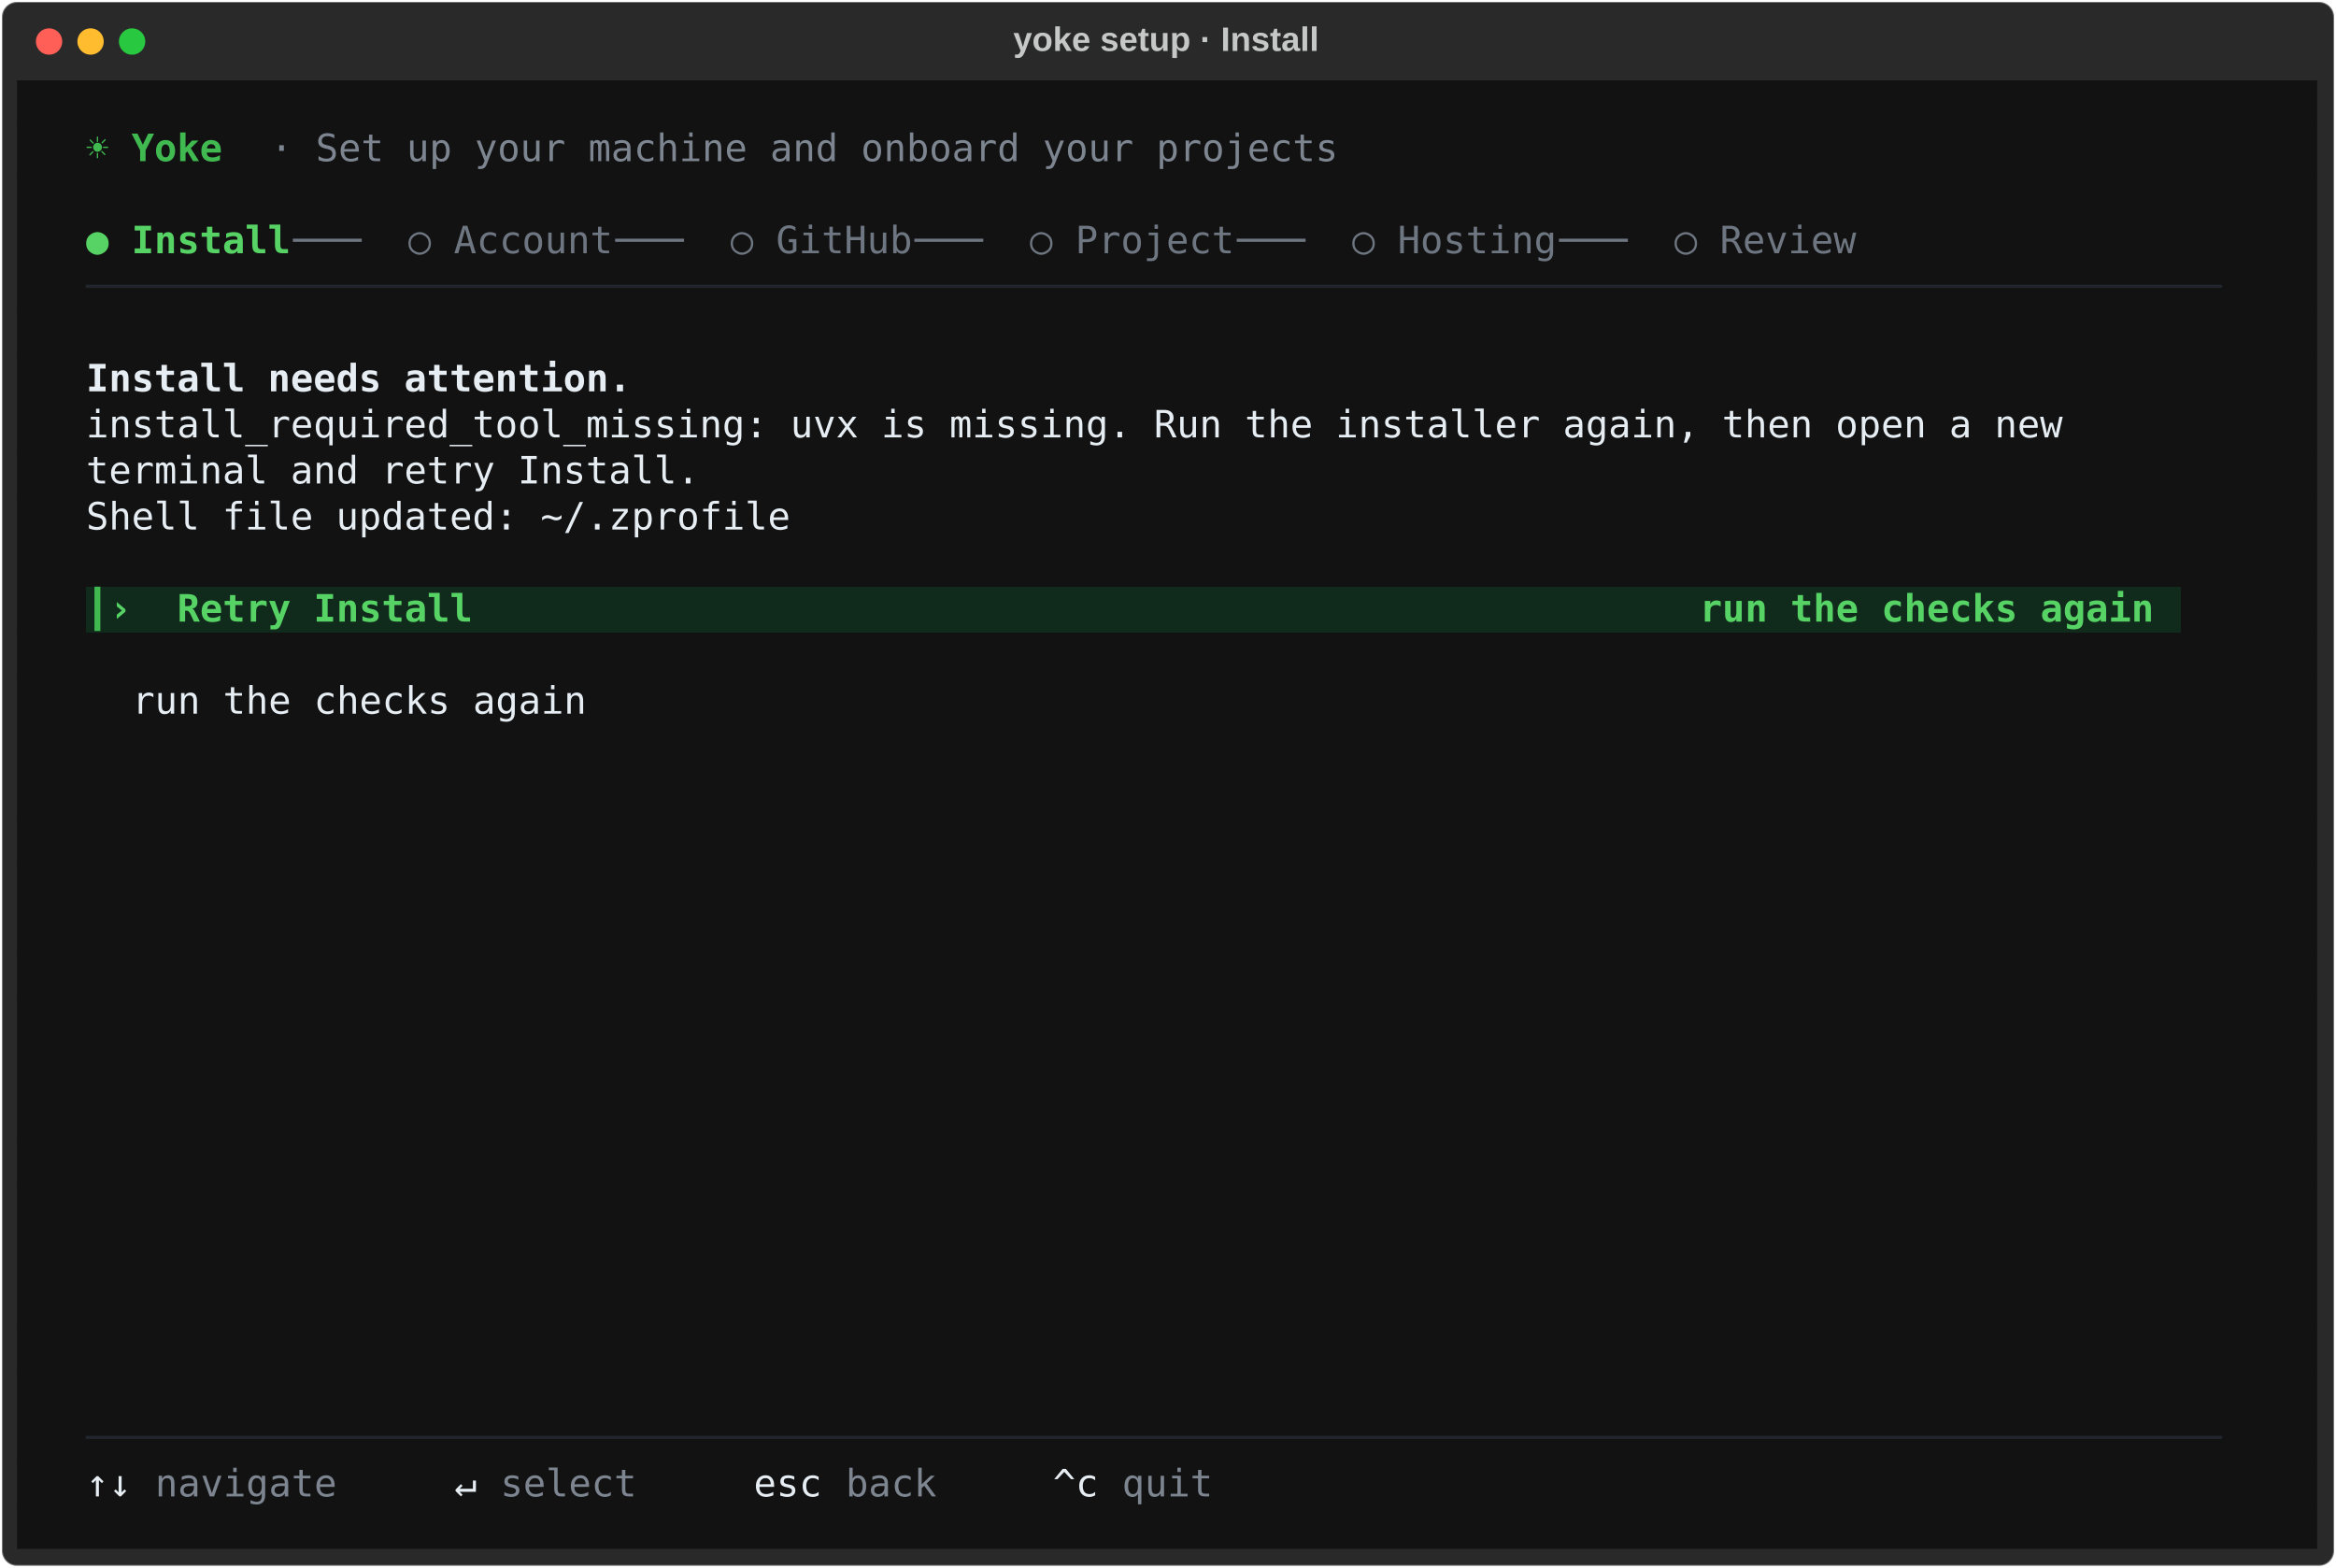
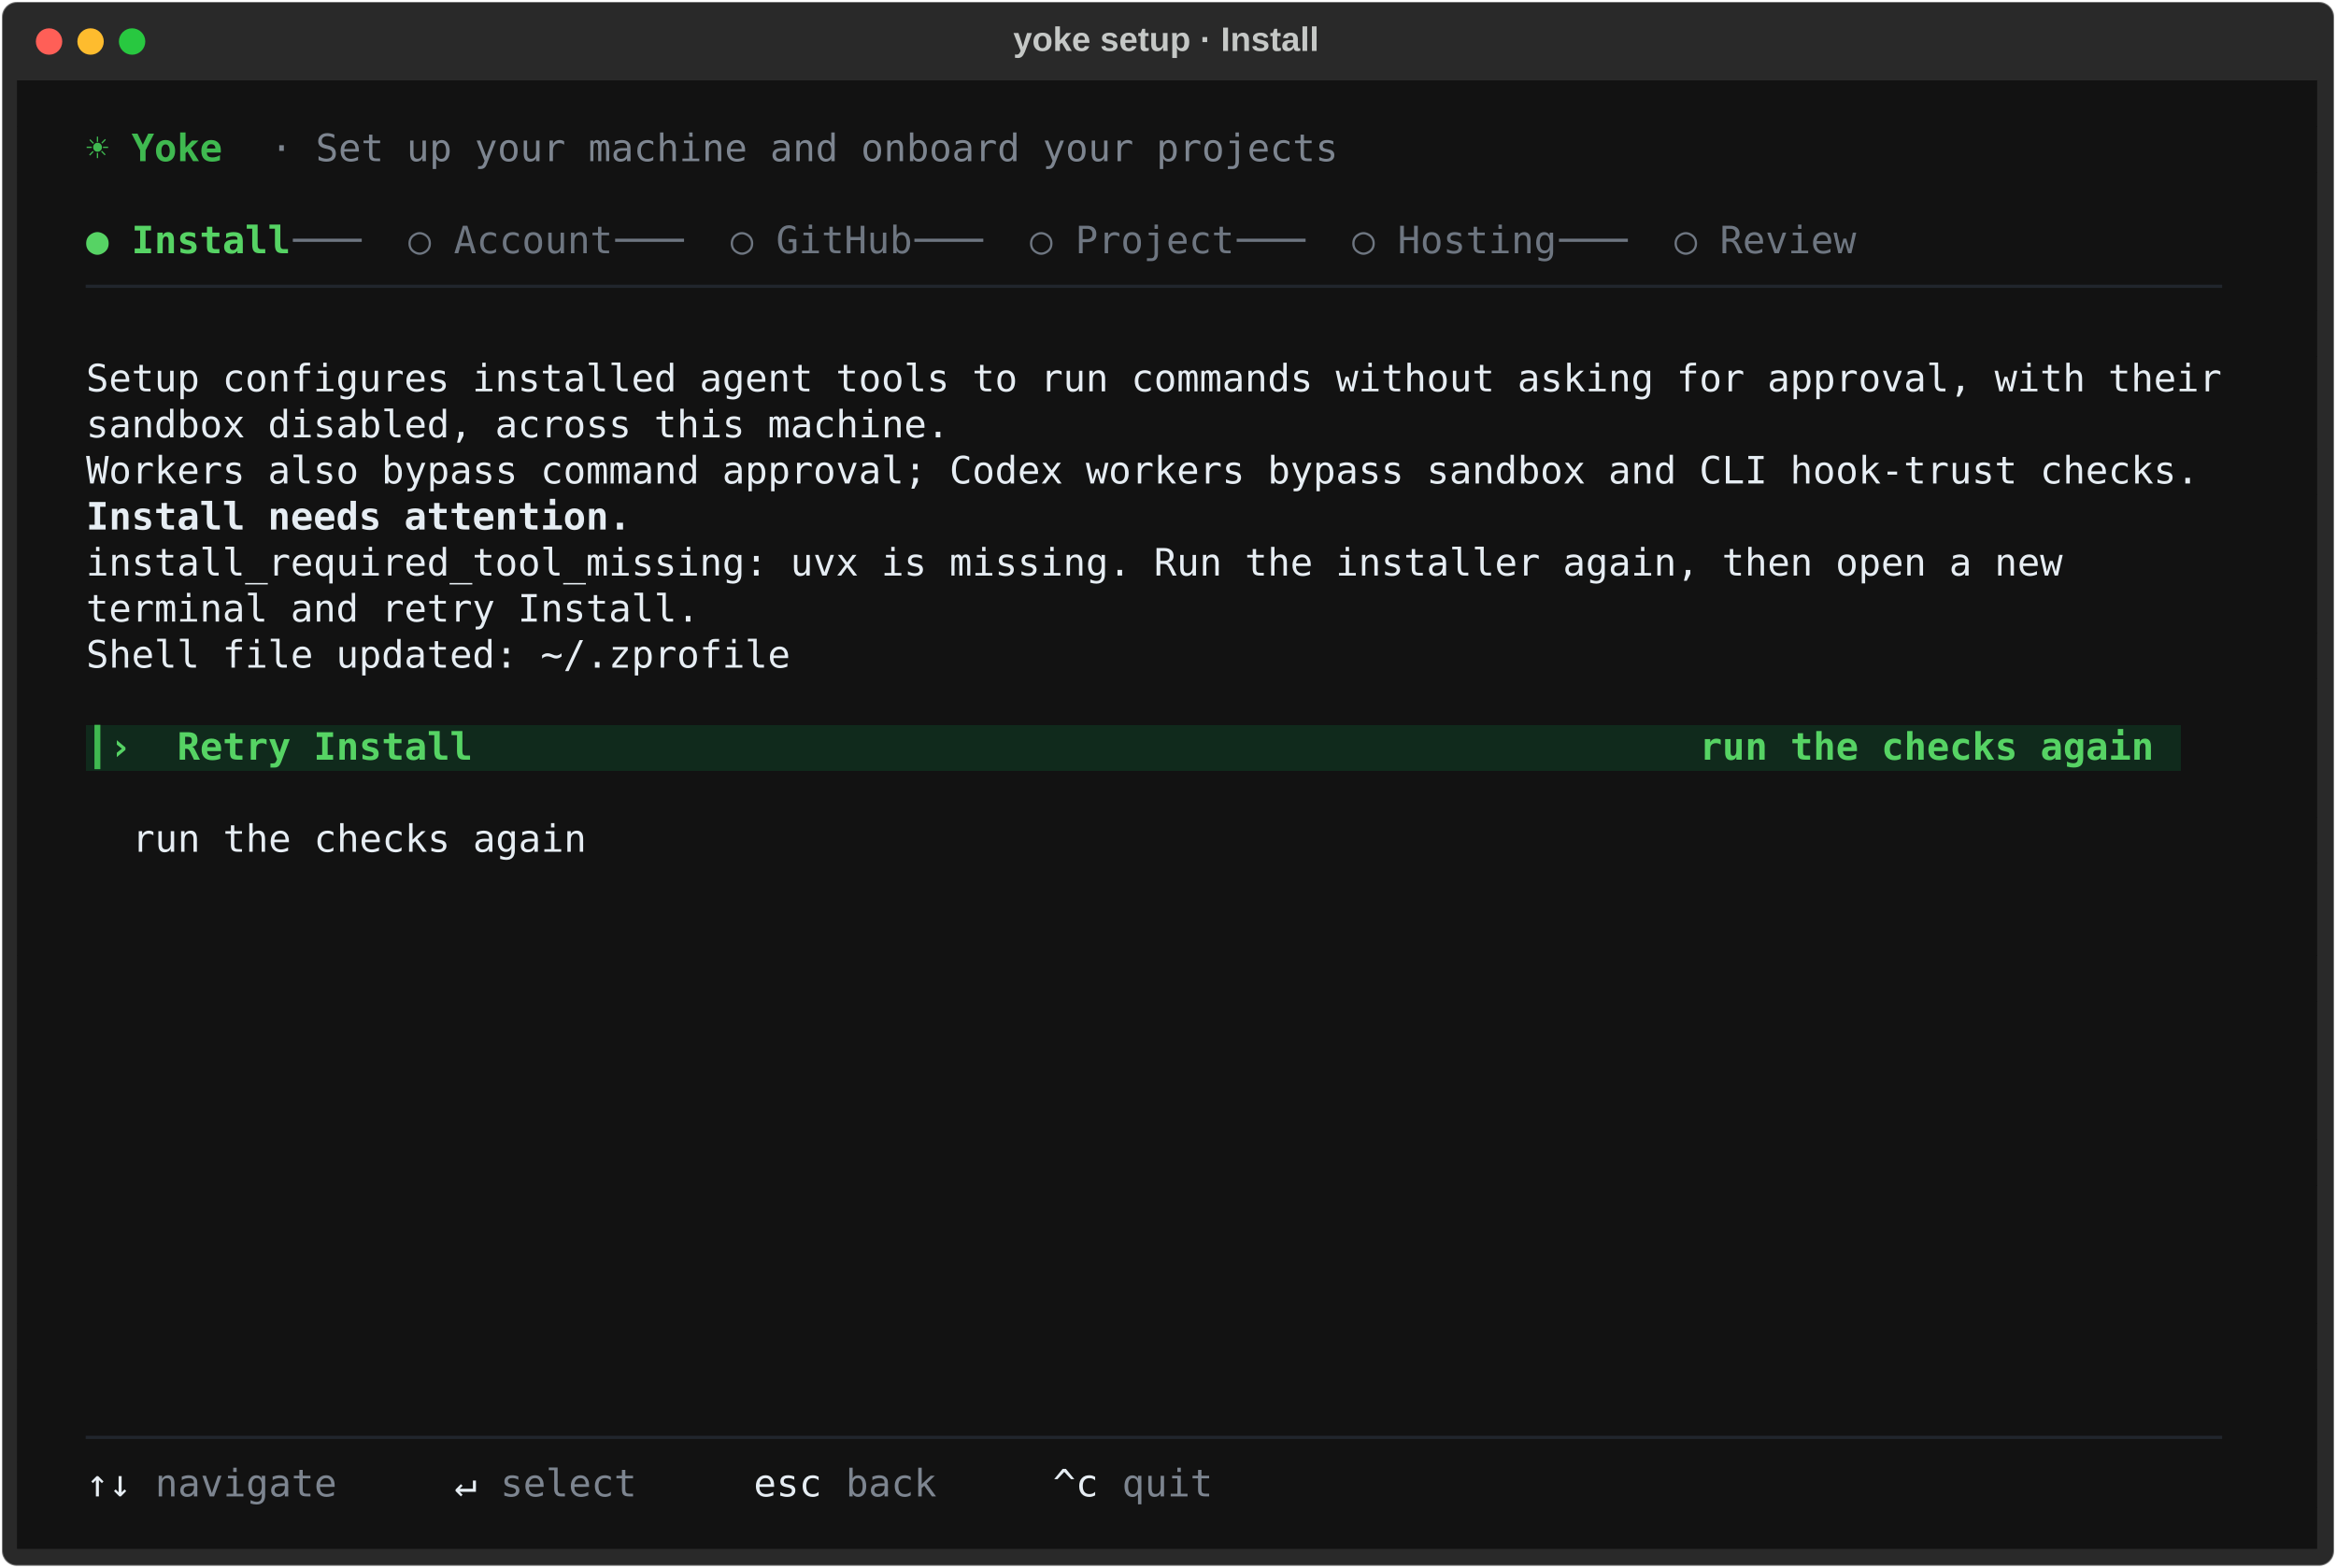
<svg xmlns="http://www.w3.org/2000/svg" class="rich-terminal" viewBox="0 0 1238 830.8">
  <style>

    @font-face {
        font-family: "Fira Code";
        src: local("FiraCode-Regular"),
                url("https://cdnjs.cloudflare.com/ajax/libs/firacode/{{VERSION}}/woff2/FiraCode-Regular.woff2") format("woff2"),
                url("https://cdnjs.cloudflare.com/ajax/libs/firacode/{{VERSION}}/woff/FiraCode-Regular.woff") format("woff");
        font-style: normal;
        font-weight: 400;
    }
    @font-face {
        font-family: "Fira Code";
        src: local("FiraCode-Bold"),
                url("https://cdnjs.cloudflare.com/ajax/libs/firacode/{{VERSION}}/woff2/FiraCode-Bold.woff2") format("woff2"),
                url("https://cdnjs.cloudflare.com/ajax/libs/firacode/{{VERSION}}/woff/FiraCode-Bold.woff") format("woff");
        font-style: bold;
        font-weight: 700;
    }

    .terminal-YOKE-matrix {
        font-family: Fira Code, monospace;
        font-size: 20px;
        line-height: 24.4px;
        font-variant-east-asian: full-width;
    }

    .terminal-YOKE-title {
        font-size: 18px;
        font-weight: bold;
        font-family: arial;
    }

.terminal-YOKE-r2 { fill: #3fb950;font-weight: bold }
.terminal-YOKE-r3 { fill: #e6edf3 }
.terminal-YOKE-r4 { fill: #7d8590 }
.terminal-YOKE-r5 { fill: #56d364;font-weight: bold }
.terminal-YOKE-r6 { fill: #6e7681 }
.terminal-YOKE-r7 { fill: #21262d }
.terminal-YOKE-r8 { fill: #e6edf3;font-weight: bold }
.terminal-YOKE-r9 { fill: #3fb950 }
    </style>
  <defs>
    <clipPath id="terminal-YOKE-clip-terminal">
      <rect x="0" y="0" width="1219.0" height="779.8" />
    </clipPath>
    <clipPath id="terminal-YOKE-line-0">
      <rect x="0" y="1.5" width="1220" height="24.65" />
    </clipPath>
    <clipPath id="terminal-YOKE-line-1">
      <rect x="0" y="25.9" width="1220" height="24.65" />
    </clipPath>
    <clipPath id="terminal-YOKE-line-2">
      <rect x="0" y="50.3" width="1220" height="24.65" />
    </clipPath>
    <clipPath id="terminal-YOKE-line-3">
      <rect x="0" y="74.7" width="1220" height="24.65" />
    </clipPath>
    <clipPath id="terminal-YOKE-line-4">
      <rect x="0" y="99.1" width="1220" height="24.65" />
    </clipPath>
    <clipPath id="terminal-YOKE-line-5">
      <rect x="0" y="123.5" width="1220" height="24.65" />
    </clipPath>
    <clipPath id="terminal-YOKE-line-6">
      <rect x="0" y="147.9" width="1220" height="24.65" />
    </clipPath>
    <clipPath id="terminal-YOKE-line-7">
      <rect x="0" y="172.3" width="1220" height="24.65" />
    </clipPath>
    <clipPath id="terminal-YOKE-line-8">
      <rect x="0" y="196.7" width="1220" height="24.65" />
    </clipPath>
    <clipPath id="terminal-YOKE-line-9">
      <rect x="0" y="221.1" width="1220" height="24.65" />
    </clipPath>
    <clipPath id="terminal-YOKE-line-10">
      <rect x="0" y="245.5" width="1220" height="24.65" />
    </clipPath>
    <clipPath id="terminal-YOKE-line-11">
      <rect x="0" y="269.9" width="1220" height="24.65" />
    </clipPath>
    <clipPath id="terminal-YOKE-line-12">
      <rect x="0" y="294.3" width="1220" height="24.65" />
    </clipPath>
    <clipPath id="terminal-YOKE-line-13">
      <rect x="0" y="318.7" width="1220" height="24.65" />
    </clipPath>
    <clipPath id="terminal-YOKE-line-14">
      <rect x="0" y="343.1" width="1220" height="24.65" />
    </clipPath>
    <clipPath id="terminal-YOKE-line-15">
      <rect x="0" y="367.5" width="1220" height="24.65" />
    </clipPath>
    <clipPath id="terminal-YOKE-line-16">
      <rect x="0" y="391.9" width="1220" height="24.65" />
    </clipPath>
    <clipPath id="terminal-YOKE-line-17">
      <rect x="0" y="416.3" width="1220" height="24.65" />
    </clipPath>
    <clipPath id="terminal-YOKE-line-18">
      <rect x="0" y="440.7" width="1220" height="24.65" />
    </clipPath>
    <clipPath id="terminal-YOKE-line-19">
      <rect x="0" y="465.1" width="1220" height="24.65" />
    </clipPath>
    <clipPath id="terminal-YOKE-line-20">
      <rect x="0" y="489.5" width="1220" height="24.65" />
    </clipPath>
    <clipPath id="terminal-YOKE-line-21">
      <rect x="0" y="513.9" width="1220" height="24.65" />
    </clipPath>
    <clipPath id="terminal-YOKE-line-22">
      <rect x="0" y="538.3" width="1220" height="24.65" />
    </clipPath>
    <clipPath id="terminal-YOKE-line-23">
      <rect x="0" y="562.7" width="1220" height="24.65" />
    </clipPath>
    <clipPath id="terminal-YOKE-line-24">
      <rect x="0" y="587.1" width="1220" height="24.65" />
    </clipPath>
    <clipPath id="terminal-YOKE-line-25">
      <rect x="0" y="611.5" width="1220" height="24.65" />
    </clipPath>
    <clipPath id="terminal-YOKE-line-26">
      <rect x="0" y="635.9" width="1220" height="24.65" />
    </clipPath>
    <clipPath id="terminal-YOKE-line-27">
      <rect x="0" y="660.3" width="1220" height="24.65" />
    </clipPath>
    <clipPath id="terminal-YOKE-line-28">
      <rect x="0" y="684.7" width="1220" height="24.65" />
    </clipPath>
    <clipPath id="terminal-YOKE-line-29">
      <rect x="0" y="709.1" width="1220" height="24.65" />
    </clipPath>
    <clipPath id="terminal-YOKE-line-30">
      <rect x="0" y="733.5" width="1220" height="24.65" />
    </clipPath>
  </defs>
  <rect fill="#292929" stroke="rgba(255,255,255,0.35)" stroke-width="1" x="1" y="1" width="1236" height="828.8" rx="8" />
  <text class="terminal-YOKE-title" fill="#c5c8c6" text-anchor="middle" x="618" y="27">yoke setup · Install</text>
  <g transform="translate(26,22)">
    <circle cx="0" cy="0" r="7" fill="#ff5f57" />
    <circle cx="22" cy="0" r="7" fill="#febc2e" />
    <circle cx="44" cy="0" r="7" fill="#28c840" />
  </g>
  <g transform="translate(9, 41)" clip-path="url(#terminal-YOKE-clip-terminal)">
    <rect fill="#121212" x="0" y="1.5" width="1220" height="24.65" shape-rendering="crispEdges" />
    <rect fill="#121212" x="0" y="25.9" width="36.6" height="24.65" shape-rendering="crispEdges" />
    <rect fill="#121212" x="36.6" y="25.9" width="73.2" height="24.65" shape-rendering="crispEdges" />
    <rect fill="#121212" x="109.8" y="25.9" width="24.4" height="24.65" shape-rendering="crispEdges" />
    <rect fill="#121212" x="134.2" y="25.9" width="573.4" height="24.65" shape-rendering="crispEdges" />
    <rect fill="#121212" x="707.6" y="25.9" width="475.8" height="24.65" shape-rendering="crispEdges" />
    <rect fill="#121212" x="1183.4" y="25.9" width="36.6" height="24.65" shape-rendering="crispEdges" />
    <rect fill="#121212" x="0" y="50.3" width="1220" height="24.65" shape-rendering="crispEdges" />
    <rect fill="#121212" x="0" y="74.7" width="36.6" height="24.65" shape-rendering="crispEdges" />
    <rect fill="#121212" x="36.6" y="74.7" width="109.8" height="24.65" shape-rendering="crispEdges" />
    <rect fill="#121212" x="146.4" y="74.7" width="61" height="24.65" shape-rendering="crispEdges" />
    <rect fill="#121212" x="207.4" y="74.7" width="109.8" height="24.65" shape-rendering="crispEdges" />
    <rect fill="#121212" x="317.2" y="74.7" width="61" height="24.65" shape-rendering="crispEdges" />
    <rect fill="#121212" x="378.2" y="74.7" width="97.6" height="24.65" shape-rendering="crispEdges" />
    <rect fill="#121212" x="475.8" y="74.7" width="61" height="24.65" shape-rendering="crispEdges" />
    <rect fill="#121212" x="536.8" y="74.7" width="109.8" height="24.65" shape-rendering="crispEdges" />
    <rect fill="#121212" x="646.6" y="74.7" width="61" height="24.65" shape-rendering="crispEdges" />
    <rect fill="#121212" x="707.6" y="74.7" width="109.8" height="24.65" shape-rendering="crispEdges" />
    <rect fill="#121212" x="817.4" y="74.7" width="61" height="24.65" shape-rendering="crispEdges" />
    <rect fill="#121212" x="878.4" y="74.7" width="97.6" height="24.65" shape-rendering="crispEdges" />
    <rect fill="#121212" x="976" y="74.7" width="207.4" height="24.65" shape-rendering="crispEdges" />
    <rect fill="#121212" x="1183.4" y="74.7" width="36.6" height="24.65" shape-rendering="crispEdges" />
    <rect fill="#121212" x="0" y="99.1" width="36.6" height="24.65" shape-rendering="crispEdges" />
    <rect fill="#121212" x="36.6" y="99.1" width="1146.8" height="24.65" shape-rendering="crispEdges" />
    <rect fill="#121212" x="1183.4" y="99.1" width="36.6" height="24.65" shape-rendering="crispEdges" />
    <rect fill="#121212" x="0" y="123.5" width="1220" height="24.65" shape-rendering="crispEdges" />
    <rect fill="#121212" x="0" y="147.9" width="36.6" height="24.65" shape-rendering="crispEdges" />
-     <rect fill="#121212" x="36.6" y="147.9" width="292.8" height="24.65" shape-rendering="crispEdges" />
-     <rect fill="#121212" x="329.4" y="147.9" width="854" height="24.65" shape-rendering="crispEdges" />
+     <rect fill="#121212" x="36.6" y="147.9" width="1146.8" height="24.65" shape-rendering="crispEdges" />
    <rect fill="#121212" x="1183.4" y="147.9" width="36.6" height="24.65" shape-rendering="crispEdges" />
    <rect fill="#121212" x="0" y="172.3" width="36.6" height="24.65" shape-rendering="crispEdges" />
-     <rect fill="#121212" x="36.6" y="172.3" width="1061.4" height="24.65" shape-rendering="crispEdges" />
-     <rect fill="#121212" x="1098" y="172.3" width="85.4" height="24.65" shape-rendering="crispEdges" />
+     <rect fill="#121212" x="36.6" y="172.3" width="463.6" height="24.65" shape-rendering="crispEdges" />
+     <rect fill="#121212" x="500.2" y="172.3" width="683.2" height="24.65" shape-rendering="crispEdges" />
    <rect fill="#121212" x="1183.4" y="172.3" width="36.6" height="24.65" shape-rendering="crispEdges" />
    <rect fill="#121212" x="0" y="196.7" width="36.6" height="24.65" shape-rendering="crispEdges" />
-     <rect fill="#121212" x="36.6" y="196.7" width="329.4" height="24.65" shape-rendering="crispEdges" />
-     <rect fill="#121212" x="366" y="196.7" width="817.4" height="24.65" shape-rendering="crispEdges" />
+     <rect fill="#121212" x="36.6" y="196.7" width="1134.6" height="24.65" shape-rendering="crispEdges" />
+     <rect fill="#121212" x="1171.2" y="196.7" width="12.2" height="24.65" shape-rendering="crispEdges" />
    <rect fill="#121212" x="1183.4" y="196.7" width="36.6" height="24.65" shape-rendering="crispEdges" />
    <rect fill="#121212" x="0" y="221.1" width="36.6" height="24.65" shape-rendering="crispEdges" />
-     <rect fill="#121212" x="36.6" y="221.1" width="378.2" height="24.65" shape-rendering="crispEdges" />
-     <rect fill="#121212" x="414.8" y="221.1" width="768.6" height="24.65" shape-rendering="crispEdges" />
+     <rect fill="#121212" x="36.6" y="221.1" width="292.8" height="24.65" shape-rendering="crispEdges" />
+     <rect fill="#121212" x="329.4" y="221.1" width="854" height="24.65" shape-rendering="crispEdges" />
    <rect fill="#121212" x="1183.4" y="221.1" width="36.6" height="24.65" shape-rendering="crispEdges" />
    <rect fill="#121212" x="0" y="245.5" width="36.6" height="24.65" shape-rendering="crispEdges" />
-     <rect fill="#121212" x="36.6" y="245.5" width="0" height="24.65" shape-rendering="crispEdges" />
-     <rect fill="#121212" x="36.6" y="245.5" width="1146.8" height="24.65" shape-rendering="crispEdges" />
+     <rect fill="#121212" x="36.6" y="245.5" width="1061.4" height="24.65" shape-rendering="crispEdges" />
+     <rect fill="#121212" x="1098" y="245.5" width="85.4" height="24.65" shape-rendering="crispEdges" />
    <rect fill="#121212" x="1183.4" y="245.5" width="36.6" height="24.65" shape-rendering="crispEdges" />
    <rect fill="#121212" x="0" y="269.9" width="36.6" height="24.65" shape-rendering="crispEdges" />
-     <rect fill="#102a1c" x="36.6" y="269.9" width="12.2" height="24.65" shape-rendering="crispEdges" />
-     <rect fill="#102a1c" x="48.8" y="269.9" width="1098" height="24.65" shape-rendering="crispEdges" />
-     <rect fill="#121212" x="1146.8" y="269.9" width="36.6" height="24.65" shape-rendering="crispEdges" />
+     <rect fill="#121212" x="36.6" y="269.9" width="329.4" height="24.65" shape-rendering="crispEdges" />
+     <rect fill="#121212" x="366" y="269.9" width="817.4" height="24.65" shape-rendering="crispEdges" />
    <rect fill="#121212" x="1183.4" y="269.9" width="36.6" height="24.65" shape-rendering="crispEdges" />
    <rect fill="#121212" x="0" y="294.3" width="36.6" height="24.65" shape-rendering="crispEdges" />
-     <rect fill="#121212" x="36.6" y="294.3" width="1110.2" height="24.65" shape-rendering="crispEdges" />
-     <rect fill="#121212" x="1146.8" y="294.3" width="36.6" height="24.65" shape-rendering="crispEdges" />
+     <rect fill="#121212" x="36.6" y="294.3" width="378.2" height="24.65" shape-rendering="crispEdges" />
+     <rect fill="#121212" x="414.8" y="294.3" width="768.6" height="24.65" shape-rendering="crispEdges" />
    <rect fill="#121212" x="1183.4" y="294.3" width="36.6" height="24.65" shape-rendering="crispEdges" />
    <rect fill="#121212" x="0" y="318.7" width="36.6" height="24.65" shape-rendering="crispEdges" />
-     <rect fill="#121212" x="36.6" y="318.7" width="24.4" height="24.65" shape-rendering="crispEdges" />
-     <rect fill="#121212" x="61" y="318.7" width="244" height="24.65" shape-rendering="crispEdges" />
-     <rect fill="#121212" x="305" y="318.7" width="805.2" height="24.65" shape-rendering="crispEdges" />
-     <rect fill="#121212" x="1110.2" y="318.7" width="36.6" height="24.65" shape-rendering="crispEdges" />
-     <rect fill="#121212" x="1146.8" y="318.7" width="36.6" height="24.65" shape-rendering="crispEdges" />
+     <rect fill="#121212" x="36.6" y="318.7" width="0" height="24.65" shape-rendering="crispEdges" />
+     <rect fill="#121212" x="36.6" y="318.7" width="1146.8" height="24.65" shape-rendering="crispEdges" />
    <rect fill="#121212" x="1183.4" y="318.7" width="36.6" height="24.65" shape-rendering="crispEdges" />
    <rect fill="#121212" x="0" y="343.1" width="36.6" height="24.65" shape-rendering="crispEdges" />
-     <rect fill="#121212" x="36.6" y="343.1" width="1146.8" height="24.65" shape-rendering="crispEdges" />
+     <rect fill="#102a1c" x="36.6" y="343.1" width="12.2" height="24.65" shape-rendering="crispEdges" />
+     <rect fill="#102a1c" x="48.8" y="343.1" width="1098" height="24.65" shape-rendering="crispEdges" />
+     <rect fill="#121212" x="1146.8" y="343.1" width="36.6" height="24.65" shape-rendering="crispEdges" />
    <rect fill="#121212" x="1183.4" y="343.1" width="36.6" height="24.65" shape-rendering="crispEdges" />
    <rect fill="#121212" x="0" y="367.5" width="36.6" height="24.65" shape-rendering="crispEdges" />
-     <rect fill="#121212" x="36.6" y="367.5" width="1146.8" height="24.65" shape-rendering="crispEdges" />
+     <rect fill="#121212" x="36.6" y="367.5" width="1110.2" height="24.65" shape-rendering="crispEdges" />
+     <rect fill="#121212" x="1146.8" y="367.5" width="36.6" height="24.65" shape-rendering="crispEdges" />
    <rect fill="#121212" x="1183.4" y="367.5" width="36.6" height="24.65" shape-rendering="crispEdges" />
    <rect fill="#121212" x="0" y="391.9" width="36.6" height="24.65" shape-rendering="crispEdges" />
-     <rect fill="#121212" x="36.6" y="391.9" width="1146.8" height="24.65" shape-rendering="crispEdges" />
+     <rect fill="#121212" x="36.6" y="391.9" width="24.4" height="24.65" shape-rendering="crispEdges" />
+     <rect fill="#121212" x="61" y="391.9" width="244" height="24.65" shape-rendering="crispEdges" />
+     <rect fill="#121212" x="305" y="391.9" width="805.2" height="24.65" shape-rendering="crispEdges" />
+     <rect fill="#121212" x="1110.2" y="391.9" width="36.6" height="24.65" shape-rendering="crispEdges" />
+     <rect fill="#121212" x="1146.8" y="391.9" width="36.6" height="24.65" shape-rendering="crispEdges" />
    <rect fill="#121212" x="1183.4" y="391.9" width="36.6" height="24.65" shape-rendering="crispEdges" />
    <rect fill="#121212" x="0" y="416.3" width="36.6" height="24.65" shape-rendering="crispEdges" />
    <rect fill="#121212" x="36.6" y="416.3" width="1146.8" height="24.65" shape-rendering="crispEdges" />
    <rect fill="#121212" x="1183.4" y="416.3" width="36.6" height="24.65" shape-rendering="crispEdges" />
    <rect fill="#121212" x="0" y="440.7" width="36.6" height="24.65" shape-rendering="crispEdges" />
    <rect fill="#121212" x="36.6" y="440.7" width="1146.8" height="24.65" shape-rendering="crispEdges" />
    <rect fill="#121212" x="1183.4" y="440.7" width="36.6" height="24.65" shape-rendering="crispEdges" />
    <rect fill="#121212" x="0" y="465.1" width="36.6" height="24.65" shape-rendering="crispEdges" />
    <rect fill="#121212" x="36.6" y="465.1" width="1146.8" height="24.65" shape-rendering="crispEdges" />
    <rect fill="#121212" x="1183.4" y="465.1" width="36.6" height="24.65" shape-rendering="crispEdges" />
    <rect fill="#121212" x="0" y="489.5" width="36.6" height="24.65" shape-rendering="crispEdges" />
    <rect fill="#121212" x="36.6" y="489.5" width="1146.8" height="24.65" shape-rendering="crispEdges" />
    <rect fill="#121212" x="1183.4" y="489.5" width="36.6" height="24.65" shape-rendering="crispEdges" />
    <rect fill="#121212" x="0" y="513.9" width="36.6" height="24.65" shape-rendering="crispEdges" />
    <rect fill="#121212" x="36.6" y="513.9" width="1146.8" height="24.65" shape-rendering="crispEdges" />
    <rect fill="#121212" x="1183.4" y="513.9" width="36.6" height="24.65" shape-rendering="crispEdges" />
    <rect fill="#121212" x="0" y="538.3" width="36.6" height="24.65" shape-rendering="crispEdges" />
    <rect fill="#121212" x="36.6" y="538.3" width="1146.8" height="24.65" shape-rendering="crispEdges" />
    <rect fill="#121212" x="1183.4" y="538.3" width="36.6" height="24.65" shape-rendering="crispEdges" />
    <rect fill="#121212" x="0" y="562.7" width="36.6" height="24.65" shape-rendering="crispEdges" />
    <rect fill="#121212" x="36.6" y="562.7" width="1146.8" height="24.65" shape-rendering="crispEdges" />
    <rect fill="#121212" x="1183.4" y="562.7" width="36.6" height="24.65" shape-rendering="crispEdges" />
    <rect fill="#121212" x="0" y="587.1" width="36.6" height="24.65" shape-rendering="crispEdges" />
    <rect fill="#121212" x="36.6" y="587.1" width="1146.8" height="24.65" shape-rendering="crispEdges" />
    <rect fill="#121212" x="1183.4" y="587.1" width="36.6" height="24.65" shape-rendering="crispEdges" />
    <rect fill="#121212" x="0" y="611.5" width="36.6" height="24.65" shape-rendering="crispEdges" />
    <rect fill="#121212" x="36.6" y="611.5" width="1146.8" height="24.65" shape-rendering="crispEdges" />
    <rect fill="#121212" x="1183.4" y="611.5" width="36.6" height="24.65" shape-rendering="crispEdges" />
    <rect fill="#121212" x="0" y="635.9" width="36.6" height="24.65" shape-rendering="crispEdges" />
    <rect fill="#121212" x="36.6" y="635.9" width="1146.8" height="24.65" shape-rendering="crispEdges" />
    <rect fill="#121212" x="1183.4" y="635.9" width="36.6" height="24.65" shape-rendering="crispEdges" />
    <rect fill="#121212" x="0" y="660.3" width="36.6" height="24.65" shape-rendering="crispEdges" />
    <rect fill="#121212" x="36.6" y="660.3" width="1146.8" height="24.65" shape-rendering="crispEdges" />
    <rect fill="#121212" x="1183.4" y="660.3" width="36.6" height="24.65" shape-rendering="crispEdges" />
    <rect fill="#121212" x="0" y="684.7" width="36.6" height="24.65" shape-rendering="crispEdges" />
    <rect fill="#121212" x="36.6" y="684.7" width="1146.8" height="24.65" shape-rendering="crispEdges" />
    <rect fill="#121212" x="1183.4" y="684.7" width="36.6" height="24.65" shape-rendering="crispEdges" />
    <rect fill="#121212" x="0" y="709.1" width="36.6" height="24.65" shape-rendering="crispEdges" />
    <rect fill="#121212" x="36.6" y="709.1" width="1146.8" height="24.65" shape-rendering="crispEdges" />
    <rect fill="#121212" x="1183.4" y="709.1" width="36.6" height="24.65" shape-rendering="crispEdges" />
    <rect fill="#121212" x="0" y="733.5" width="36.6" height="24.65" shape-rendering="crispEdges" />
    <rect fill="#121212" x="36.6" y="733.5" width="24.4" height="24.65" shape-rendering="crispEdges" />
    <rect fill="#121212" x="61" y="733.5" width="12.2" height="24.65" shape-rendering="crispEdges" />
    <rect fill="#121212" x="73.2" y="733.5" width="97.6" height="24.65" shape-rendering="crispEdges" />
    <rect fill="#121212" x="170.8" y="733.5" width="61" height="24.65" shape-rendering="crispEdges" />
    <rect fill="#121212" x="231.8" y="733.5" width="12.2" height="24.65" shape-rendering="crispEdges" />
    <rect fill="#121212" x="244" y="733.5" width="12.2" height="24.65" shape-rendering="crispEdges" />
    <rect fill="#121212" x="256.2" y="733.5" width="73.2" height="24.65" shape-rendering="crispEdges" />
    <rect fill="#121212" x="329.4" y="733.5" width="61" height="24.65" shape-rendering="crispEdges" />
    <rect fill="#121212" x="390.4" y="733.5" width="36.6" height="24.65" shape-rendering="crispEdges" />
    <rect fill="#121212" x="427" y="733.5" width="12.2" height="24.65" shape-rendering="crispEdges" />
    <rect fill="#121212" x="439.2" y="733.5" width="48.8" height="24.65" shape-rendering="crispEdges" />
    <rect fill="#121212" x="488" y="733.5" width="61" height="24.65" shape-rendering="crispEdges" />
    <rect fill="#121212" x="549" y="733.5" width="24.4" height="24.65" shape-rendering="crispEdges" />
    <rect fill="#121212" x="573.4" y="733.5" width="12.2" height="24.65" shape-rendering="crispEdges" />
    <rect fill="#121212" x="585.6" y="733.5" width="48.8" height="24.65" shape-rendering="crispEdges" />
    <rect fill="#121212" x="634.4" y="733.5" width="549" height="24.65" shape-rendering="crispEdges" />
    <rect fill="#121212" x="1183.4" y="733.5" width="36.6" height="24.65" shape-rendering="crispEdges" />
    <rect fill="#121212" x="0" y="757.9" width="1220" height="24.65" shape-rendering="crispEdges" />
    <g class="terminal-YOKE-matrix">
      <text class="terminal-YOKE-r2" x="36.6" y="44.4" textLength="73.2" clip-path="url(#terminal-YOKE-line-1)">☀ Yoke</text>
      <text class="terminal-YOKE-r4" x="134.2" y="44.4" textLength="573.4" clip-path="url(#terminal-YOKE-line-1)">· Set up your machine and onboard your projects</text>
      <text class="terminal-YOKE-r5" x="36.6" y="93.2" textLength="109.8" clip-path="url(#terminal-YOKE-line-3)">● Install</text>
      <text class="terminal-YOKE-r6" x="146.4" y="93.2" textLength="61" clip-path="url(#terminal-YOKE-line-3)"> ─── </text>
      <text class="terminal-YOKE-r6" x="207.4" y="93.2" textLength="109.8" clip-path="url(#terminal-YOKE-line-3)">○ Account</text>
      <text class="terminal-YOKE-r6" x="317.2" y="93.2" textLength="61" clip-path="url(#terminal-YOKE-line-3)"> ─── </text>
      <text class="terminal-YOKE-r6" x="378.2" y="93.2" textLength="97.6" clip-path="url(#terminal-YOKE-line-3)">○ GitHub</text>
      <text class="terminal-YOKE-r6" x="475.8" y="93.2" textLength="61" clip-path="url(#terminal-YOKE-line-3)"> ─── </text>
      <text class="terminal-YOKE-r6" x="536.8" y="93.2" textLength="109.8" clip-path="url(#terminal-YOKE-line-3)">○ Project</text>
      <text class="terminal-YOKE-r6" x="646.6" y="93.2" textLength="61" clip-path="url(#terminal-YOKE-line-3)"> ─── </text>
      <text class="terminal-YOKE-r6" x="707.6" y="93.2" textLength="109.8" clip-path="url(#terminal-YOKE-line-3)">○ Hosting</text>
      <text class="terminal-YOKE-r6" x="817.4" y="93.2" textLength="61" clip-path="url(#terminal-YOKE-line-3)"> ─── </text>
      <text class="terminal-YOKE-r6" x="878.4" y="93.2" textLength="97.6" clip-path="url(#terminal-YOKE-line-3)">○ Review</text>
      <text class="terminal-YOKE-r7" x="36.6" y="117.6" textLength="1146.8" clip-path="url(#terminal-YOKE-line-4)">──────────────────────────────────────────────────────────────────────────────────────────────</text>
-       <text class="terminal-YOKE-r8" x="36.6" y="166.4" textLength="292.8" clip-path="url(#terminal-YOKE-line-6)">Install needs attention.</text>
-       <text class="terminal-YOKE-r3" x="36.6" y="190.8" textLength="1061.4" clip-path="url(#terminal-YOKE-line-7)">install_required_tool_missing: uvx is missing. Run the installer again, then open a new</text>
-       <text class="terminal-YOKE-r3" x="36.6" y="215.2" textLength="329.4" clip-path="url(#terminal-YOKE-line-8)">terminal and retry Install.</text>
-       <text class="terminal-YOKE-r3" x="36.6" y="239.6" textLength="378.2" clip-path="url(#terminal-YOKE-line-9)">Shell file updated: ~/.zprofile</text>
-       <text class="terminal-YOKE-r9" x="36.6" y="288.4" textLength="12.2" clip-path="url(#terminal-YOKE-line-11)">┃</text>
-       <text class="terminal-YOKE-r5" x="48.8" y="288.4" textLength="1098" clip-path="url(#terminal-YOKE-line-11)">›  Retry Install                                                      run the checks again</text>
-       <text class="terminal-YOKE-r3" x="61" y="337.2" textLength="244" clip-path="url(#terminal-YOKE-line-13)">run the checks again</text>
+       <text class="terminal-YOKE-r3" x="36.6" y="166.4" textLength="1146.8" clip-path="url(#terminal-YOKE-line-6)">Setup configures installed agent tools to run commands without asking for approval, with their</text>
+       <text class="terminal-YOKE-r3" x="36.6" y="190.8" textLength="463.6" clip-path="url(#terminal-YOKE-line-7)">sandbox disabled, across this machine.</text>
+       <text class="terminal-YOKE-r3" x="36.6" y="215.2" textLength="1134.6" clip-path="url(#terminal-YOKE-line-8)">Workers also bypass command approval; Codex workers bypass sandbox and CLI hook-trust checks.</text>
+       <text class="terminal-YOKE-r8" x="36.6" y="239.6" textLength="292.8" clip-path="url(#terminal-YOKE-line-9)">Install needs attention.</text>
+       <text class="terminal-YOKE-r3" x="36.6" y="264" textLength="1061.4" clip-path="url(#terminal-YOKE-line-10)">install_required_tool_missing: uvx is missing. Run the installer again, then open a new</text>
+       <text class="terminal-YOKE-r3" x="36.6" y="288.4" textLength="329.4" clip-path="url(#terminal-YOKE-line-11)">terminal and retry Install.</text>
+       <text class="terminal-YOKE-r3" x="36.6" y="312.8" textLength="378.2" clip-path="url(#terminal-YOKE-line-12)">Shell file updated: ~/.zprofile</text>
+       <text class="terminal-YOKE-r9" x="36.6" y="361.6" textLength="12.2" clip-path="url(#terminal-YOKE-line-14)">┃</text>
+       <text class="terminal-YOKE-r5" x="48.8" y="361.6" textLength="1098" clip-path="url(#terminal-YOKE-line-14)">›  Retry Install                                                      run the checks again</text>
+       <text class="terminal-YOKE-r3" x="61" y="410.4" textLength="244" clip-path="url(#terminal-YOKE-line-16)">run the checks again</text>
      <text class="terminal-YOKE-r7" x="36.6" y="727.6" textLength="1146.8" clip-path="url(#terminal-YOKE-line-29)">──────────────────────────────────────────────────────────────────────────────────────────────</text>
      <text class="terminal-YOKE-r3" x="36.6" y="752" textLength="24.4" clip-path="url(#terminal-YOKE-line-30)">↑↓</text>
      <text class="terminal-YOKE-r4" x="73.2" y="752" textLength="97.6" clip-path="url(#terminal-YOKE-line-30)">navigate</text>
      <text class="terminal-YOKE-r3" x="231.8" y="752" textLength="12.2" clip-path="url(#terminal-YOKE-line-30)">↵</text>
      <text class="terminal-YOKE-r4" x="256.2" y="752" textLength="73.2" clip-path="url(#terminal-YOKE-line-30)">select</text>
      <text class="terminal-YOKE-r3" x="390.4" y="752" textLength="36.6" clip-path="url(#terminal-YOKE-line-30)">esc</text>
      <text class="terminal-YOKE-r4" x="439.2" y="752" textLength="48.8" clip-path="url(#terminal-YOKE-line-30)">back</text>
      <text class="terminal-YOKE-r3" x="549" y="752" textLength="24.4" clip-path="url(#terminal-YOKE-line-30)">^c</text>
      <text class="terminal-YOKE-r4" x="585.6" y="752" textLength="48.8" clip-path="url(#terminal-YOKE-line-30)">quit</text>
    </g>
  </g>
</svg>
